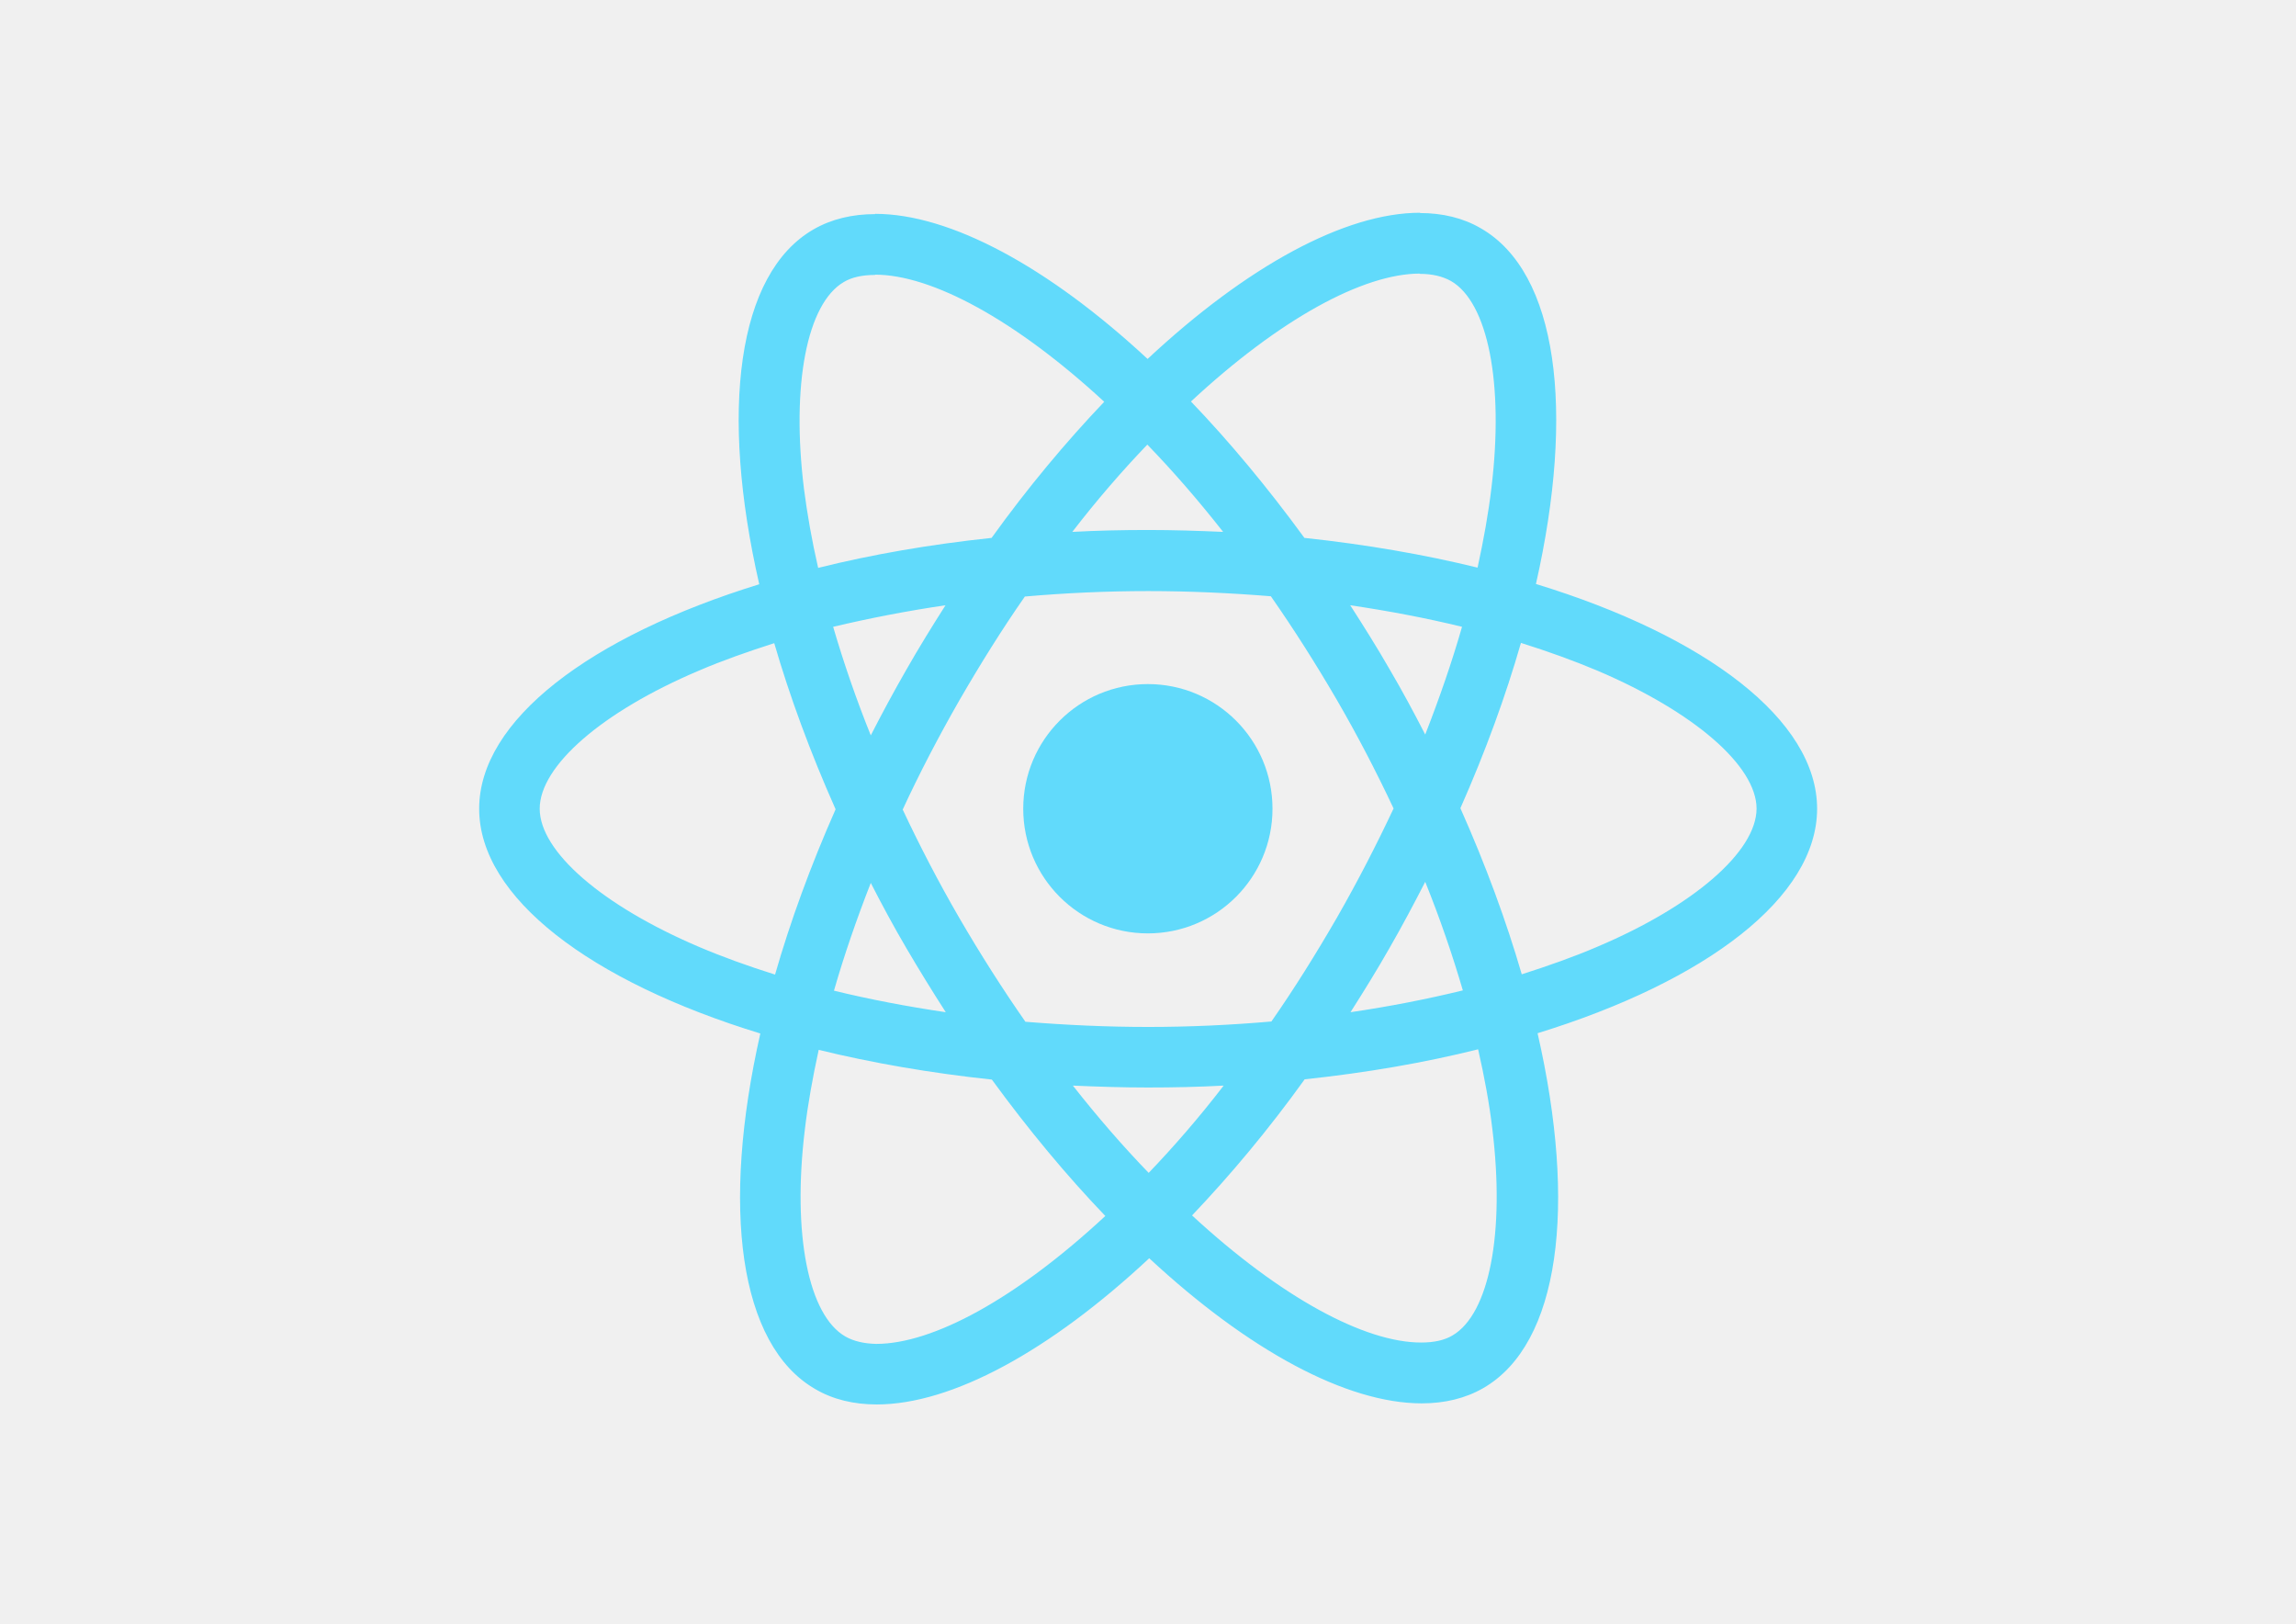
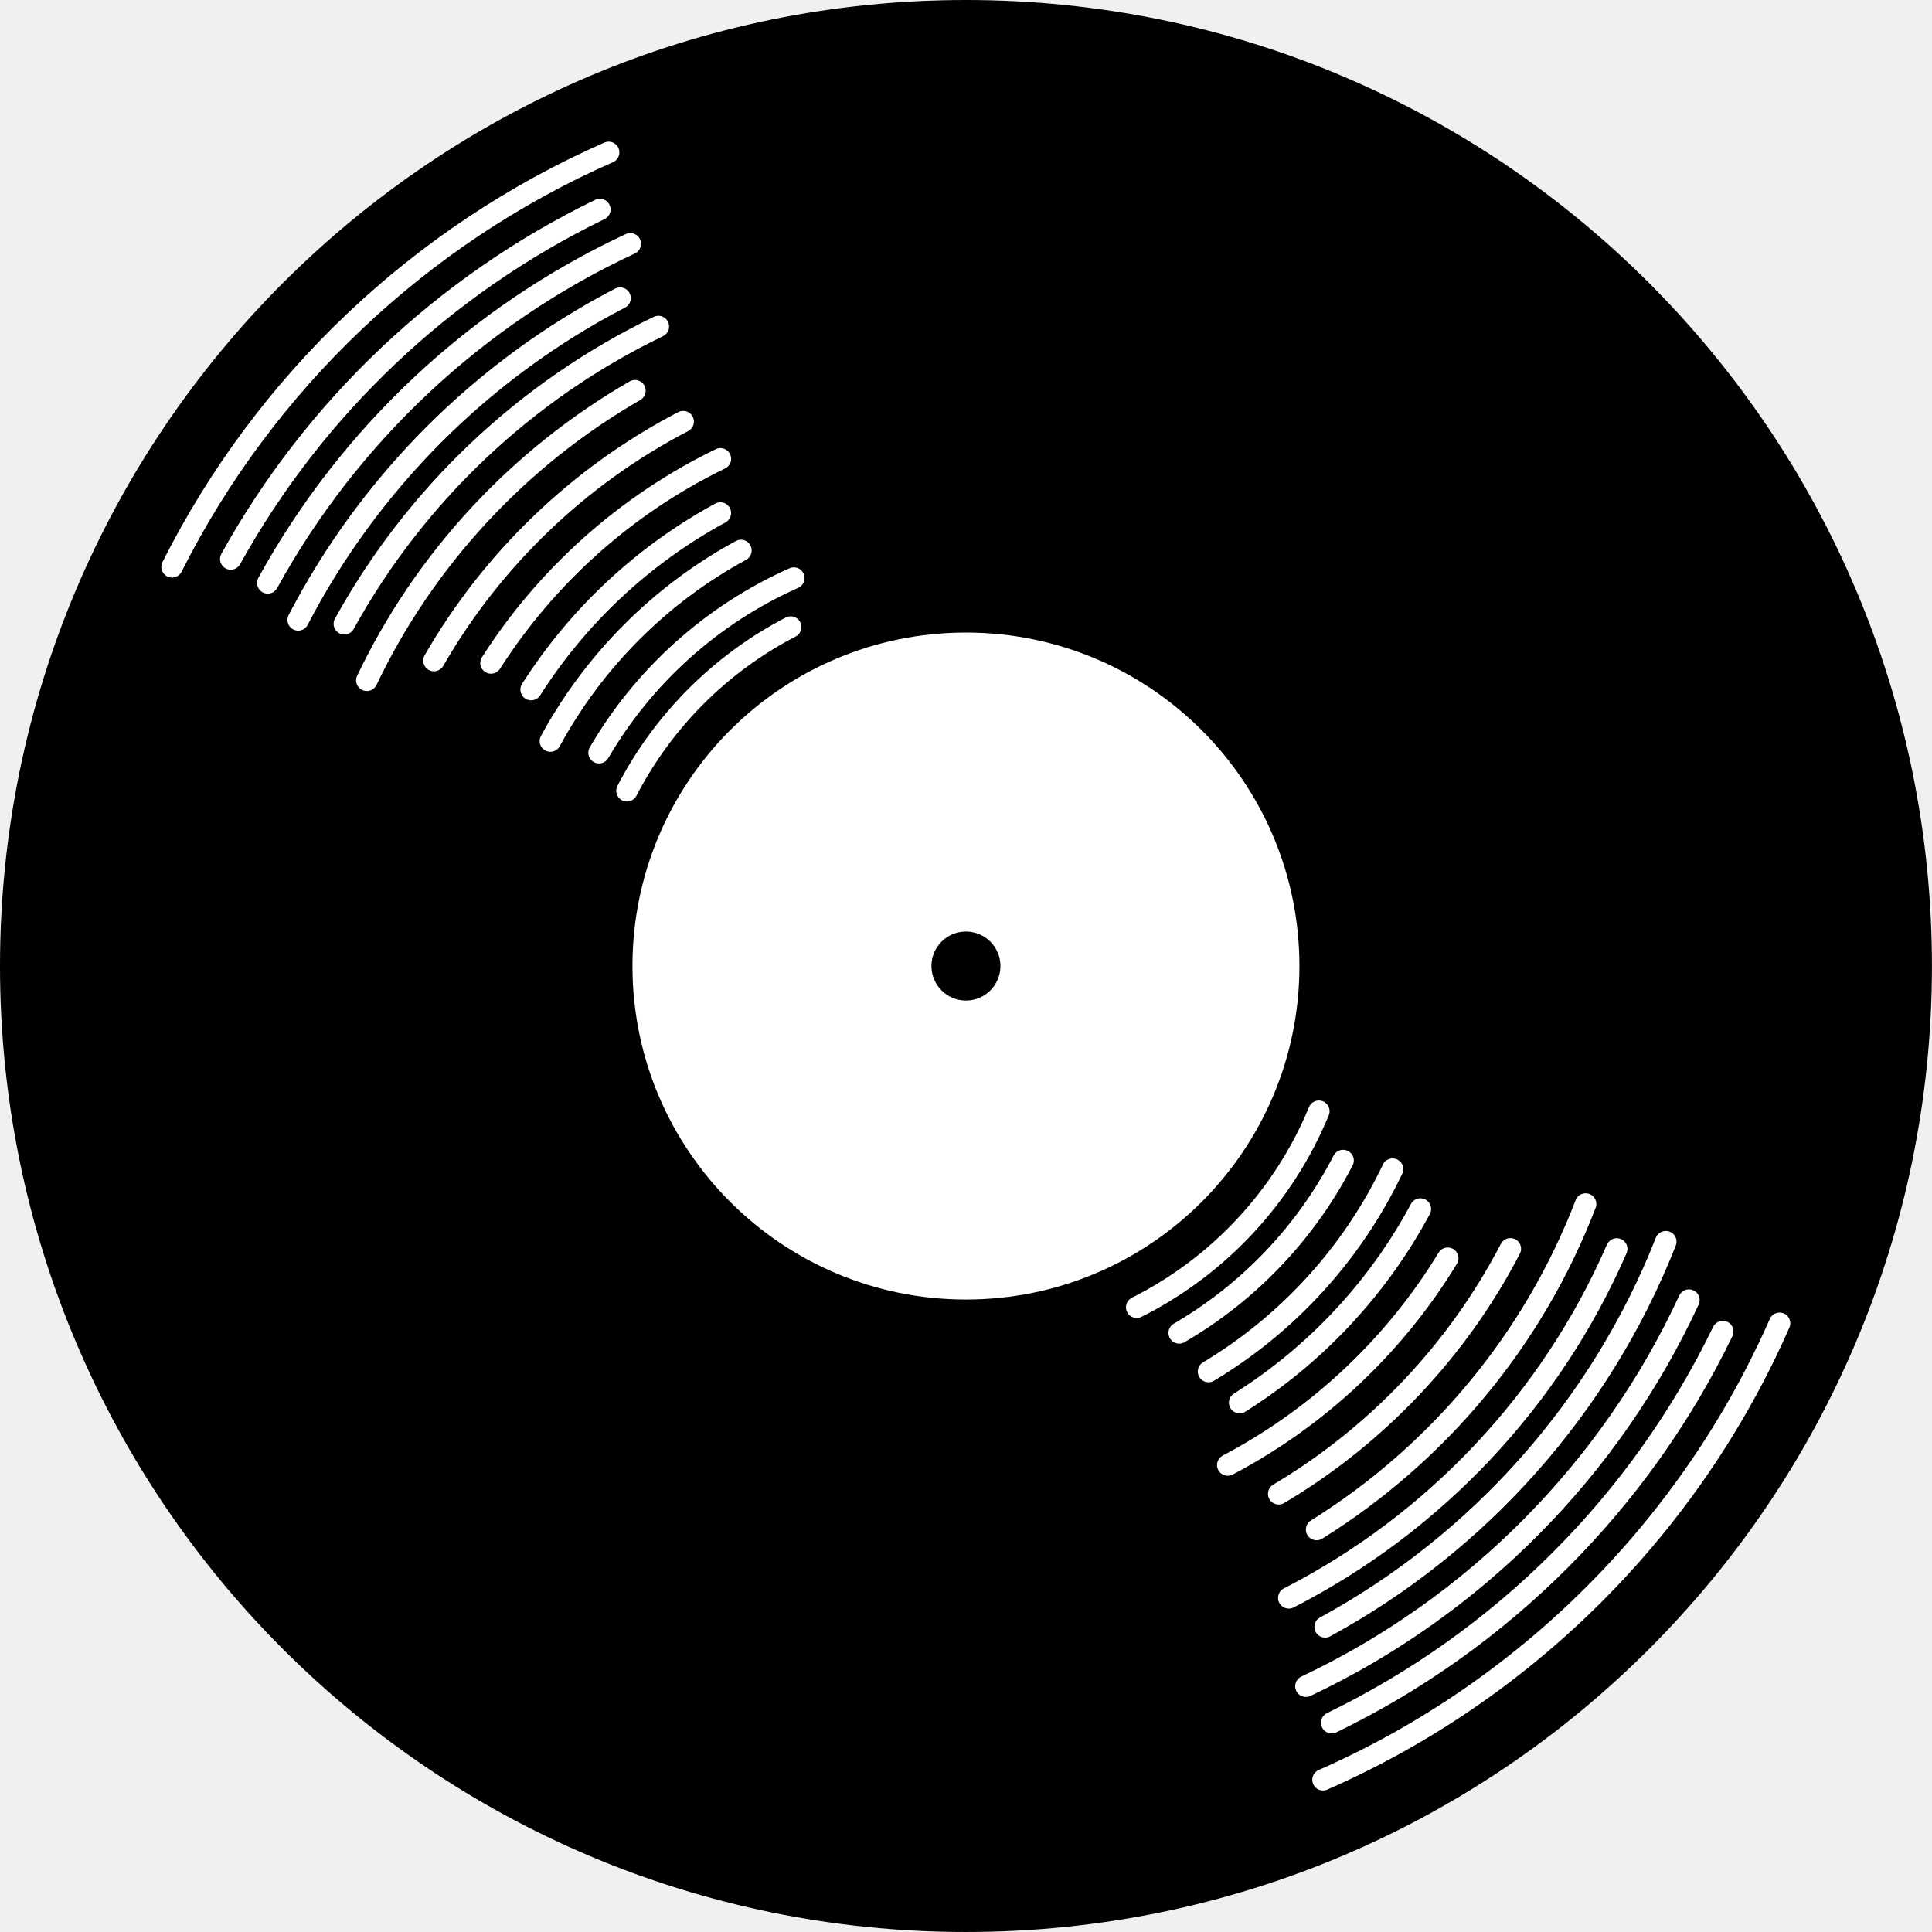
- <svg xmlns="http://www.w3.org/2000/svg" viewBox="0 0 841.9 595.3">
-   <g fill="#61DAFB">
-     <path d="M666.3 296.5c0-32.5-40.7-63.3-103.1-82.4 14.4-63.6 8-114.2-20.2-130.4-6.5-3.8-14.1-5.6-22.4-5.6v22.3c4.6 0 8.3.9 11.4 2.6 13.6 7.8 19.5 37.5 14.9 75.7-1.1 9.4-2.9 19.3-5.1 29.4-19.6-4.8-41-8.5-63.5-10.9-13.5-18.5-27.5-35.3-41.6-50 32.6-30.3 63.2-46.9 84-46.9V78c-27.5 0-63.5 19.6-99.9 53.6-36.4-33.8-72.4-53.2-99.9-53.2v22.3c20.7 0 51.4 16.5 84 46.6-14 14.7-28 31.4-41.3 49.9-22.6 2.4-44 6.1-63.6 11-2.3-10-4-19.7-5.2-29-4.7-38.2 1.1-67.9 14.6-75.8 3-1.8 6.9-2.6 11.5-2.6V78.5c-8.4 0-16 1.8-22.6 5.6-28.1 16.2-34.4 66.7-19.9 130.1-62.2 19.2-102.7 49.9-102.7 82.3 0 32.5 40.7 63.3 103.1 82.4-14.4 63.6-8 114.2 20.2 130.4 6.5 3.8 14.1 5.6 22.5 5.6 27.5 0 63.5-19.6 99.9-53.6 36.4 33.8 72.4 53.2 99.9 53.2 8.4 0 16-1.8 22.6-5.6 28.1-16.2 34.4-66.7 19.9-130.1 62-19.1 102.5-49.9 102.5-82.3zm-130.2-66.7c-3.7 12.9-8.3 26.2-13.5 39.5-4.1-8-8.4-16-13.1-24-4.6-8-9.5-15.8-14.4-23.4 14.2 2.1 27.9 4.7 41 7.9zm-45.8 106.5c-7.8 13.5-15.8 26.3-24.1 38.2-14.9 1.3-30 2-45.2 2-15.1 0-30.2-.7-45-1.9-8.3-11.9-16.4-24.6-24.2-38-7.6-13.1-14.5-26.4-20.8-39.8 6.2-13.4 13.2-26.8 20.7-39.9 7.8-13.5 15.8-26.3 24.1-38.2 14.9-1.3 30-2 45.2-2 15.1 0 30.2.7 45 1.9 8.3 11.9 16.4 24.6 24.2 38 7.6 13.1 14.5 26.4 20.8 39.8-6.3 13.4-13.2 26.8-20.7 39.9zm32.3-13c5.4 13.4 10 26.8 13.8 39.8-13.1 3.2-26.9 5.9-41.2 8 4.9-7.7 9.8-15.6 14.4-23.7 4.6-8 8.9-16.1 13-24.1zM421.2 430c-9.3-9.6-18.6-20.3-27.8-32 9 .4 18.2.7 27.5.7 9.4 0 18.7-.2 27.8-.7-9 11.7-18.3 22.4-27.5 32zm-74.4-58.9c-14.2-2.1-27.9-4.7-41-7.9 3.7-12.9 8.3-26.2 13.5-39.5 4.1 8 8.4 16 13.1 24 4.7 8 9.5 15.8 14.4 23.4zM420.7 163c9.3 9.6 18.6 20.3 27.8 32-9-.4-18.2-.7-27.5-.7-9.4 0-18.7.2-27.8.7 9-11.7 18.3-22.4 27.5-32zm-74 58.9c-4.9 7.7-9.8 15.6-14.4 23.7-4.6 8-8.9 16-13 24-5.4-13.4-10-26.8-13.8-39.8 13.1-3.1 26.9-5.8 41.2-7.9zm-90.5 125.2c-35.4-15.1-58.3-34.9-58.3-50.6 0-15.7 22.9-35.6 58.3-50.6 8.6-3.7 18-7 27.7-10.1 5.7 19.6 13.2 40 22.5 60.9-9.2 20.8-16.6 41.1-22.2 60.6-9.9-3.1-19.3-6.5-28-10.2zM310 490c-13.6-7.8-19.5-37.5-14.9-75.7 1.1-9.4 2.9-19.3 5.1-29.4 19.6 4.8 41 8.5 63.5 10.9 13.5 18.5 27.5 35.3 41.6 50-32.6 30.3-63.2 46.9-84 46.9-4.5-.1-8.3-1-11.3-2.7zm237.2-76.2c4.7 38.2-1.1 67.9-14.6 75.8-3 1.8-6.9 2.6-11.5 2.6-20.7 0-51.4-16.5-84-46.6 14-14.7 28-31.4 41.3-49.9 22.6-2.4 44-6.1 63.6-11 2.3 10.1 4.1 19.8 5.2 29.1zm38.5-66.7c-8.6 3.7-18 7-27.7 10.1-5.7-19.6-13.2-40-22.5-60.9 9.2-20.8 16.6-41.1 22.2-60.6 9.9 3.1 19.3 6.5 28.1 10.2 35.4 15.1 58.3 34.9 58.3 50.6-.1 15.7-23 35.6-58.4 50.6zM320.8 78.4z" />
-     <circle cx="420.9" cy="296.5" r="45.7" />
-     <path d="M520.5 78.1z" />
+ <svg xmlns="http://www.w3.org/2000/svg" version="1.0" width="225.68" height="225.687" viewBox="0 0 225.68 225.687" id="svg2" xml:space="preserve" style="overflow:visible">
+   <g id="g13">
+     <path d="M 225.68,112.847 C 225.68,175.171 175.165,225.686 112.836,225.686 C 50.522,225.687 0,175.171 0,112.847 C 0,50.525 50.522,0 112.836,0 C 175.165,0 225.68,50.525 225.68,112.847 z" id="path15" />
+     <path d="M 151.792,112.847 C 151.792,134.358 134.353,151.805 112.836,151.805 C 91.321,151.805 73.881,134.359 73.881,112.847 C 73.881,91.33 91.321,73.891 112.836,73.891 C 134.353,73.891 151.792,91.331 151.792,112.847 z" id="path17" style="fill:#ffffff" />
+     <path d="M 116.866,112.847 C 116.866,115.074 115.063,116.879 112.836,116.879 C 110.617,116.879 108.807,115.074 108.807,112.847 C 108.807,110.619 110.617,108.816 112.836,108.816 C 115.063,108.816 116.866,110.62 116.866,112.847 z" id="path119" />
+     <path d="M 20.097,66.216 C 30.92,44.729 48.992,27.523 71.101,17.801" id="path23" style="fill:none;stroke:#ffffff;stroke-width:2.501;stroke-linecap:round;stroke-linejoin:round" />
+     <path d="M 207.882,154.579 C 197.43,178.35 178.323,197.456 154.547,207.908" id="path27" style="fill:none;stroke:#ffffff;stroke-width:2.501;stroke-linecap:round;stroke-linejoin:round" />
+     <path d="M 26.954,65.298 C 36.748,47.633 51.837,33.313 70.072,24.469" id="path31" style="fill:none;stroke:#ffffff;stroke-width:2.501;stroke-linecap:round;stroke-linejoin:round" />
+     <path d="M 201.246,155.543 C 191.621,175.444 175.464,191.601 155.563,201.239" id="path35" style="fill:none;stroke:#ffffff;stroke-width:2.501;stroke-linecap:round;stroke-linejoin:round" />
+     <path d="M 31.278,68.092 C 40.793,50.792 55.653,36.846 73.627,28.478" id="path41" style="fill:none;stroke:#ffffff;stroke-width:2.501;stroke-linecap:round;stroke-linejoin:round" />
+     <path d="M 197.293,151.87 C 188.137,171.654 172.24,187.674 152.548,196.98" id="path45" style="fill:none;stroke:#ffffff;stroke-width:2.501;stroke-linecap:round;stroke-linejoin:round" />
+     <path d="M 194.591,145.045 C 187.004,164.302 172.808,180.232 154.794,190.045" id="path49" style="fill:none;stroke:#ffffff;stroke-width:2.501;stroke-linecap:round;stroke-linejoin:round" />
+     <path d="M 34.828,72.416 C 43.183,56.334 56.357,43.166 72.436,34.821" id="path53" style="fill:none;stroke:#ffffff;stroke-width:2.501;stroke-linecap:round;stroke-linejoin:round" />
+     <path d="M 188.86,145.892 C 181.194,163.508 167.578,177.946 150.548,186.659" id="path57" style="fill:none;stroke:#ffffff;stroke-width:2.501;stroke-linecap:round;stroke-linejoin:round" />
+     <path d="M 40.22,72.872 C 48.523,57.822 61.372,45.631 76.909,38.142" id="path61" style="fill:none;stroke:#ffffff;stroke-width:2.501;stroke-linecap:round;stroke-linejoin:round" />
+     <path d="M 42.851,79.472 C 49.63,65.272 60.61,53.462 74.175,45.638" id="path65" style="fill:none;stroke:#ffffff;stroke-width:2.501;stroke-linecap:round;stroke-linejoin:round" />
+     <path d="M 176.435,145.879 C 170.255,157.757 160.844,167.682 149.37,174.5" id="path69" style="fill:none;stroke:#ffffff;stroke-width:2.501;stroke-linecap:round;stroke-linejoin:round" />
+     <path d="M 50.691,77.164 C 57.516,65.305 67.636,55.582 79.807,49.249" id="path73" style="fill:none;stroke:#ffffff;stroke-width:2.501;stroke-linecap:round;stroke-linejoin:round" />
+     <path d="M 169.121,146.979 C 162.915,157.183 154.019,165.565 143.417,171.139" id="path77" style="fill:none;stroke:#ffffff;stroke-width:2.501;stroke-linecap:round;stroke-linejoin:round" />
+     <path d="M 57.354,77.446 C 63.886,67.225 73.172,58.925 84.158,53.598" id="path81" style="fill:none;stroke:#ffffff;stroke-width:2.501;stroke-linecap:round;stroke-linejoin:round" />
+     <path d="M 165.924,141.229 C 160.968,150.476 153.661,158.284 144.805,163.852" id="path85" style="fill:none;stroke:#ffffff;stroke-width:2.501;stroke-linecap:round;stroke-linejoin:round" />
+     <path d="M 62.042,80.556 C 67.532,71.937 75.145,64.813 84.151,59.925" id="path89" style="fill:none;stroke:#ffffff;stroke-width:2.501;stroke-linecap:round;stroke-linejoin:round" />
+     <path d="M 162.674,136.573 C 157.986,146.412 150.464,154.644 141.171,160.219" id="path93" style="fill:none;stroke:#ffffff;stroke-width:2.501;stroke-linecap:round;stroke-linejoin:round" />
+     <path d="M 64.289,86.57 C 69.394,77.163 77.15,69.403 86.554,64.298" id="path97" style="fill:none;stroke:#ffffff;stroke-width:2.501;stroke-linecap:round;stroke-linejoin:round" />
+     <path d="M 156.897,135.563 C 152.56,143.963 145.892,150.964 137.745,155.705" id="path101" style="fill:none;stroke:#ffffff;stroke-width:2.501;stroke-linecap:round;stroke-linejoin:round" />
+     <path d="M 69.974,87.932 C 75.203,78.958 83.174,71.775 92.734,67.526" id="path105" style="fill:none;stroke:#ffffff;stroke-width:2.501;stroke-linecap:round;stroke-linejoin:round" />
+     <path d="M 154.065,129.807 C 149.955,139.764 142.356,147.911 132.782,152.711" id="path109" style="fill:none;stroke:#ffffff;stroke-width:2.501;stroke-linecap:round;stroke-linejoin:round" />
+     <path d="M 73.236,92.376 C 77.476,84.19 84.177,77.486 92.363,73.246" id="path113" style="fill:none;stroke:#ffffff;stroke-width:2.501;stroke-linecap:round;stroke-linejoin:round" />
+     <path d="M 185.226,140.644 C 179.144,156.488 168.007,169.819 153.798,178.674" id="path117" style="fill:none;stroke:#ffffff;stroke-width:2.501;stroke-linecap:round;stroke-linejoin:round" />
  </g>
</svg>
